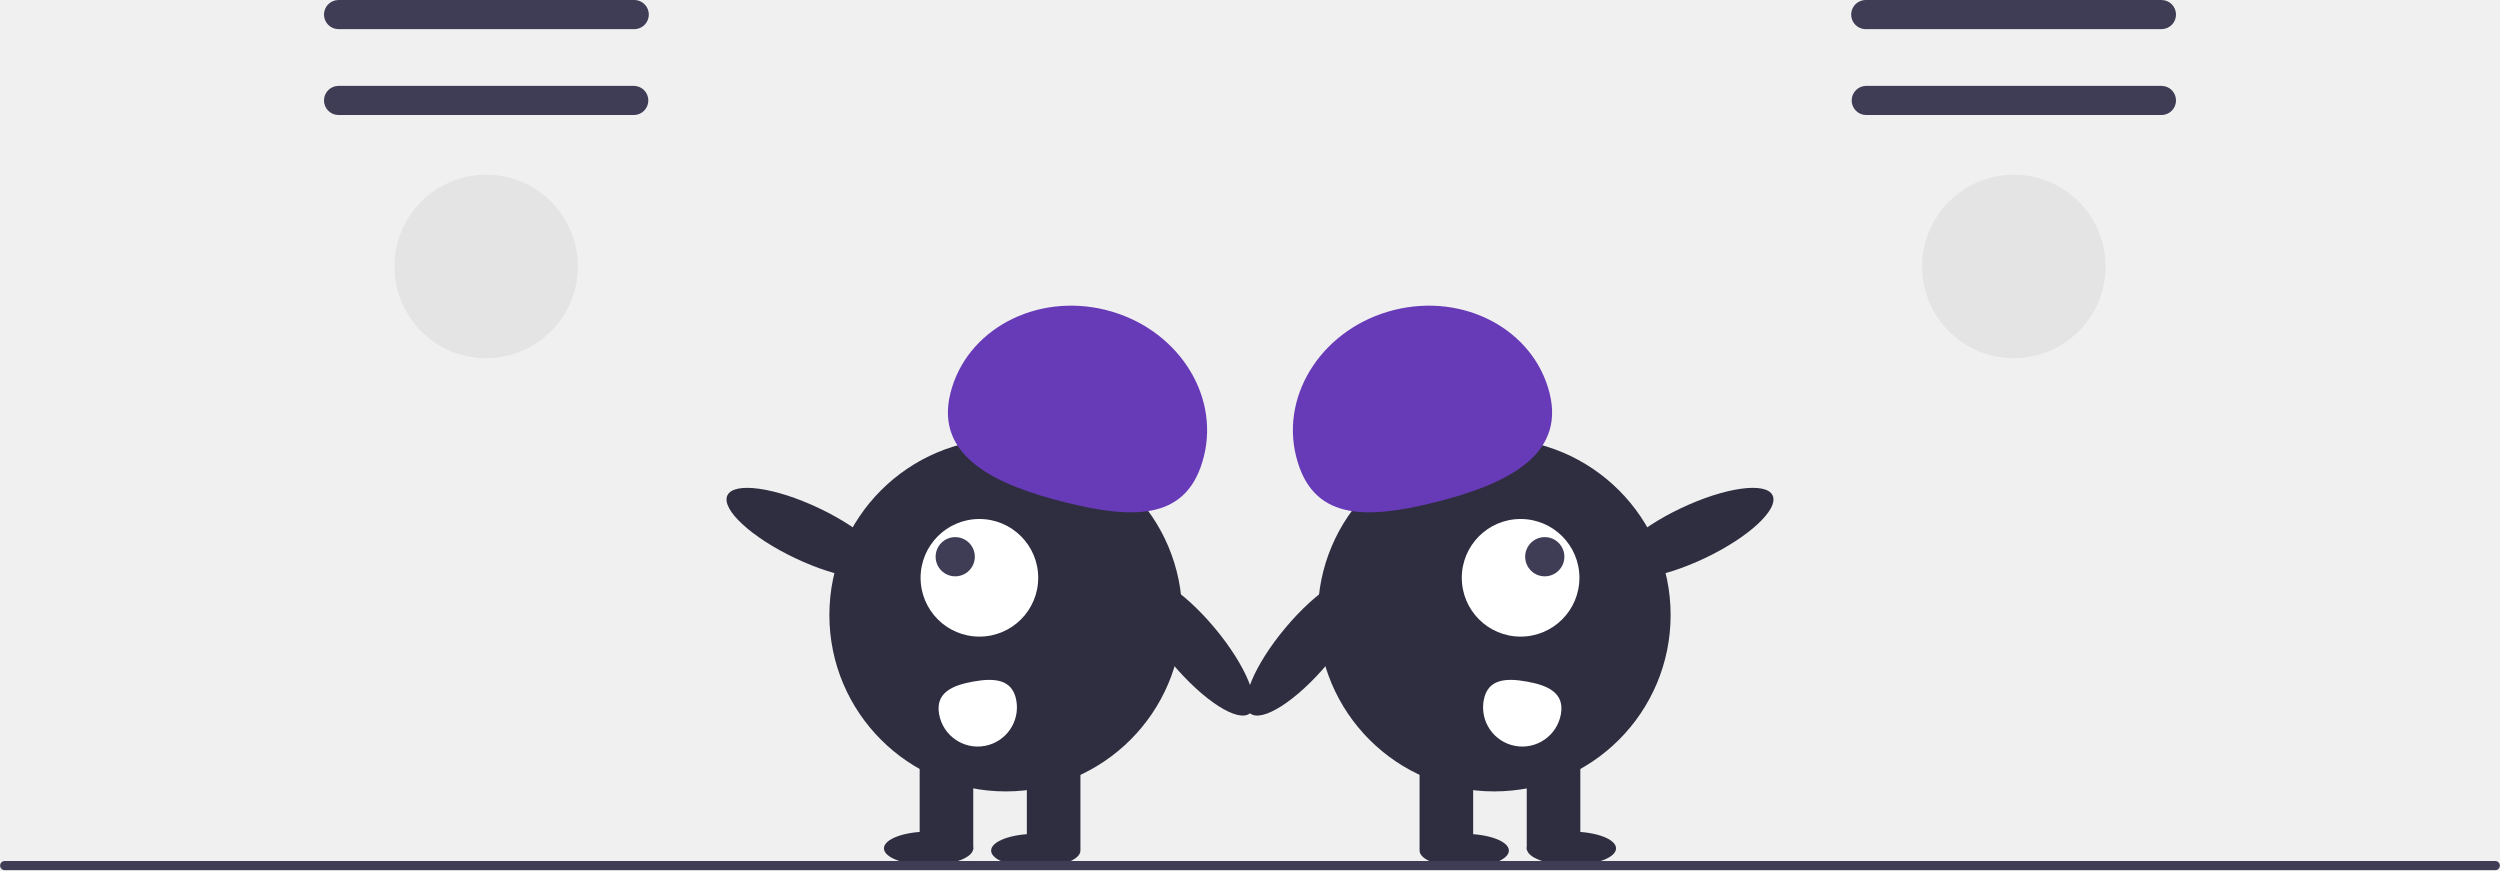
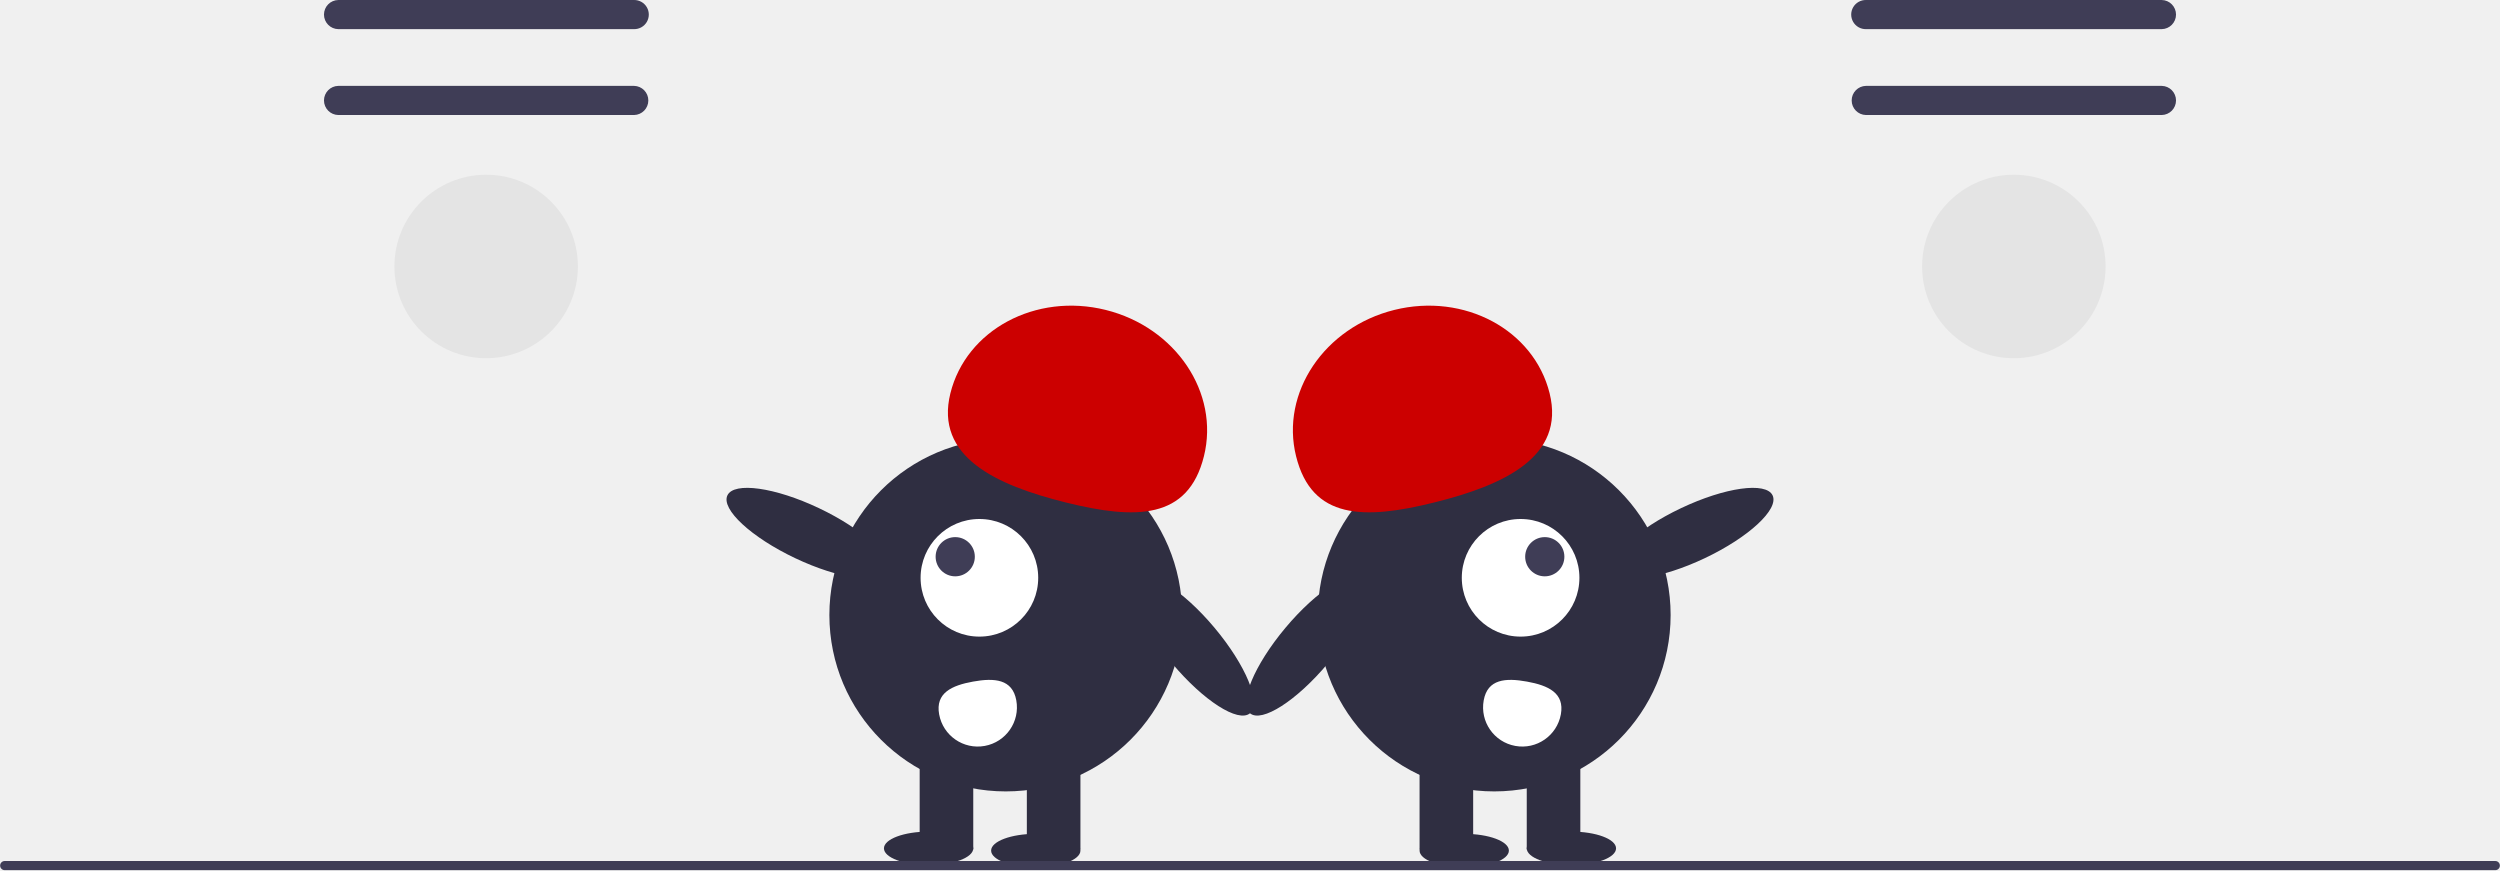
<svg xmlns="http://www.w3.org/2000/svg" data-name="Layer 1" width="649.675" height="226.13" viewBox="0 0 649.675 226.13">
  <path id="bcc0edba-f0dd-423b-bdfc-f2fa10ec70b3-2273" data-name="Path 680" d="M363.083,336.935a3.788,3.788,0,0,0,0,7.575H439.918a3.788,3.788,0,1,0,0-7.575Z" transform="translate(-275.1623 -336.9351)" fill="#3f3d56" />
  <path id="fa56b25f-6ad1-4bb0-b587-f288aecf2229-2274" data-name="Path 681" d="M363.083,359.251a3.788,3.788,0,0,0,0,7.575H439.918a3.788,3.788,0,0,0,0-7.575Z" transform="translate(-275.1623 -336.9351)" fill="#3f3d56" />
  <path id="b413f49f-a7ee-4528-83fd-849b3d17d98f-2275" data-name="Path 682" d="M401.501,430.025a23.841,23.841,0,1,1,23.841-23.842h0A23.869,23.869,0,0,1,401.501,430.025Z" transform="translate(-275.1623 -336.9351)" fill="#e4e4e4" />
  <path id="ba255611-006f-40c2-b981-3cbda4cfa311-2276" data-name="Path 680" d="M760.083,336.935a3.788,3.788,0,1,0,0,7.575H836.918a3.788,3.788,0,0,0,0-7.575Z" transform="translate(-275.1623 -336.9351)" fill="#3f3d56" />
  <path id="f7616677-88a5-4e4e-be2c-5696cf4c3e42-2277" data-name="Path 681" d="M760.083,359.251a3.788,3.788,0,0,0,0,7.575H836.918a3.788,3.788,0,0,0,0-7.575Z" transform="translate(-275.1623 -336.9351)" fill="#3f3d56" />
  <path id="b0ec98cc-856e-42d0-b3d1-ea9b3df6bb16-2278" data-name="Path 682" d="M798.501,430.025a23.841,23.841,0,1,1,23.841-23.842h0A23.869,23.869,0,0,1,798.501,430.025Z" transform="translate(-275.1623 -336.9351)" fill="#e4e4e4" />
  <ellipse cx="484.902" cy="475.492" rx="7.195" ry="22.919" transform="translate(-427.6749 372.9171) rotate(-64.62574)" fill="#2f2e41" />
  <ellipse cx="585.287" cy="504.72" rx="7.195" ry="22.919" transform="translate(-462.6476 156.5308) rotate(-39.93837)" fill="#2f2e41" />
  <circle cx="261.37" cy="159.826" r="45.839" fill="#2f2e41" />
  <rect x="266.846" y="195.801" width="13.926" height="24.95" fill="#2f2e41" />
  <rect x="238.994" y="195.801" width="13.926" height="24.95" fill="#2f2e41" />
  <ellipse cx="269.167" cy="221.041" rx="11.605" ry="4.352" fill="#2f2e41" />
  <ellipse cx="241.315" cy="220.461" rx="11.605" ry="4.352" fill="#2f2e41" />
-   <path d="M522.139,439.141c4.093-16.484,22.16-26.184,40.355-21.666s29.625,21.543,25.532,38.026-17.672,16.537-35.867,12.019S518.046,455.624,522.139,439.141Z" transform="translate(-275.1623 -336.9351)" fill="#673ab7" />
+   <path d="M522.139,439.141c4.093-16.484,22.16-26.184,40.355-21.666s29.625,21.543,25.532,38.026-17.672,16.537-35.867,12.019S518.046,455.624,522.139,439.141Z" transform="translate(-275.1623 -336.9351)" fill="#cc0000" />
  <circle cx="254.517" cy="150.154" r="15.283" fill="#fff" />
  <circle cx="248.235" cy="144.676" r="5.094" fill="#3f3d56" />
  <path d="M539.266,518.929a10.188,10.188,0,0,1-20.047,3.649h0l-.004-.02c-1.002-5.537,3.279-7.496,8.816-8.499S538.264,513.392,539.266,518.929Z" transform="translate(-275.1623 -336.9351)" fill="#fff" />
  <ellipse cx="715.098" cy="475.492" rx="22.919" ry="7.195" transform="translate(-409.9374 15.37692) rotate(-25.37426)" fill="#2f2e41" />
  <ellipse cx="614.713" cy="504.72" rx="22.919" ry="7.195" transform="translate(-442.0593 315.0959) rotate(-50.06163)" fill="#2f2e41" />
  <circle cx="388.306" cy="159.826" r="45.839" fill="#2f2e41" />
  <rect x="368.904" y="195.801" width="13.926" height="24.95" fill="#2f2e41" />
  <rect x="396.755" y="195.801" width="13.926" height="24.95" fill="#2f2e41" />
  <ellipse cx="380.509" cy="221.041" rx="11.605" ry="4.352" fill="#2f2e41" />
  <ellipse cx="408.36" cy="220.461" rx="11.605" ry="4.352" fill="#2f2e41" />
-   <path d="M677.861,439.141c-4.093-16.484-22.16-26.184-40.355-21.666s-29.625,21.543-25.532,38.026,17.672,16.537,35.867,12.019S681.954,455.624,677.861,439.141Z" transform="translate(-275.1623 -336.9351)" fill="#673ab7" />
+   <path d="M677.861,439.141c-4.093-16.484-22.16-26.184-40.355-21.666s-29.625,21.543-25.532,38.026,17.672,16.537,35.867,12.019S681.954,455.624,677.861,439.141Z" transform="translate(-275.1623 -336.9351)" fill="#cc0000" />
  <circle cx="395.159" cy="150.154" r="15.283" fill="#fff" />
  <circle cx="401.44" cy="144.676" r="5.094" fill="#3f3d56" />
  <path d="M660.734,518.929a10.188,10.188,0,0,0,20.047,3.649h0l.004-.02c1.002-5.537-3.279-7.496-8.816-8.499S661.736,513.392,660.734,518.929Z" transform="translate(-275.1623 -336.9351)" fill="#fff" />
  <path d="M923.647,563.065H276.353a1.191,1.191,0,0,1,0-2.381H923.647a1.191,1.191,0,0,1,0,2.381Z" transform="translate(-275.1623 -336.9351)" fill="#3f3d56" />
</svg>
